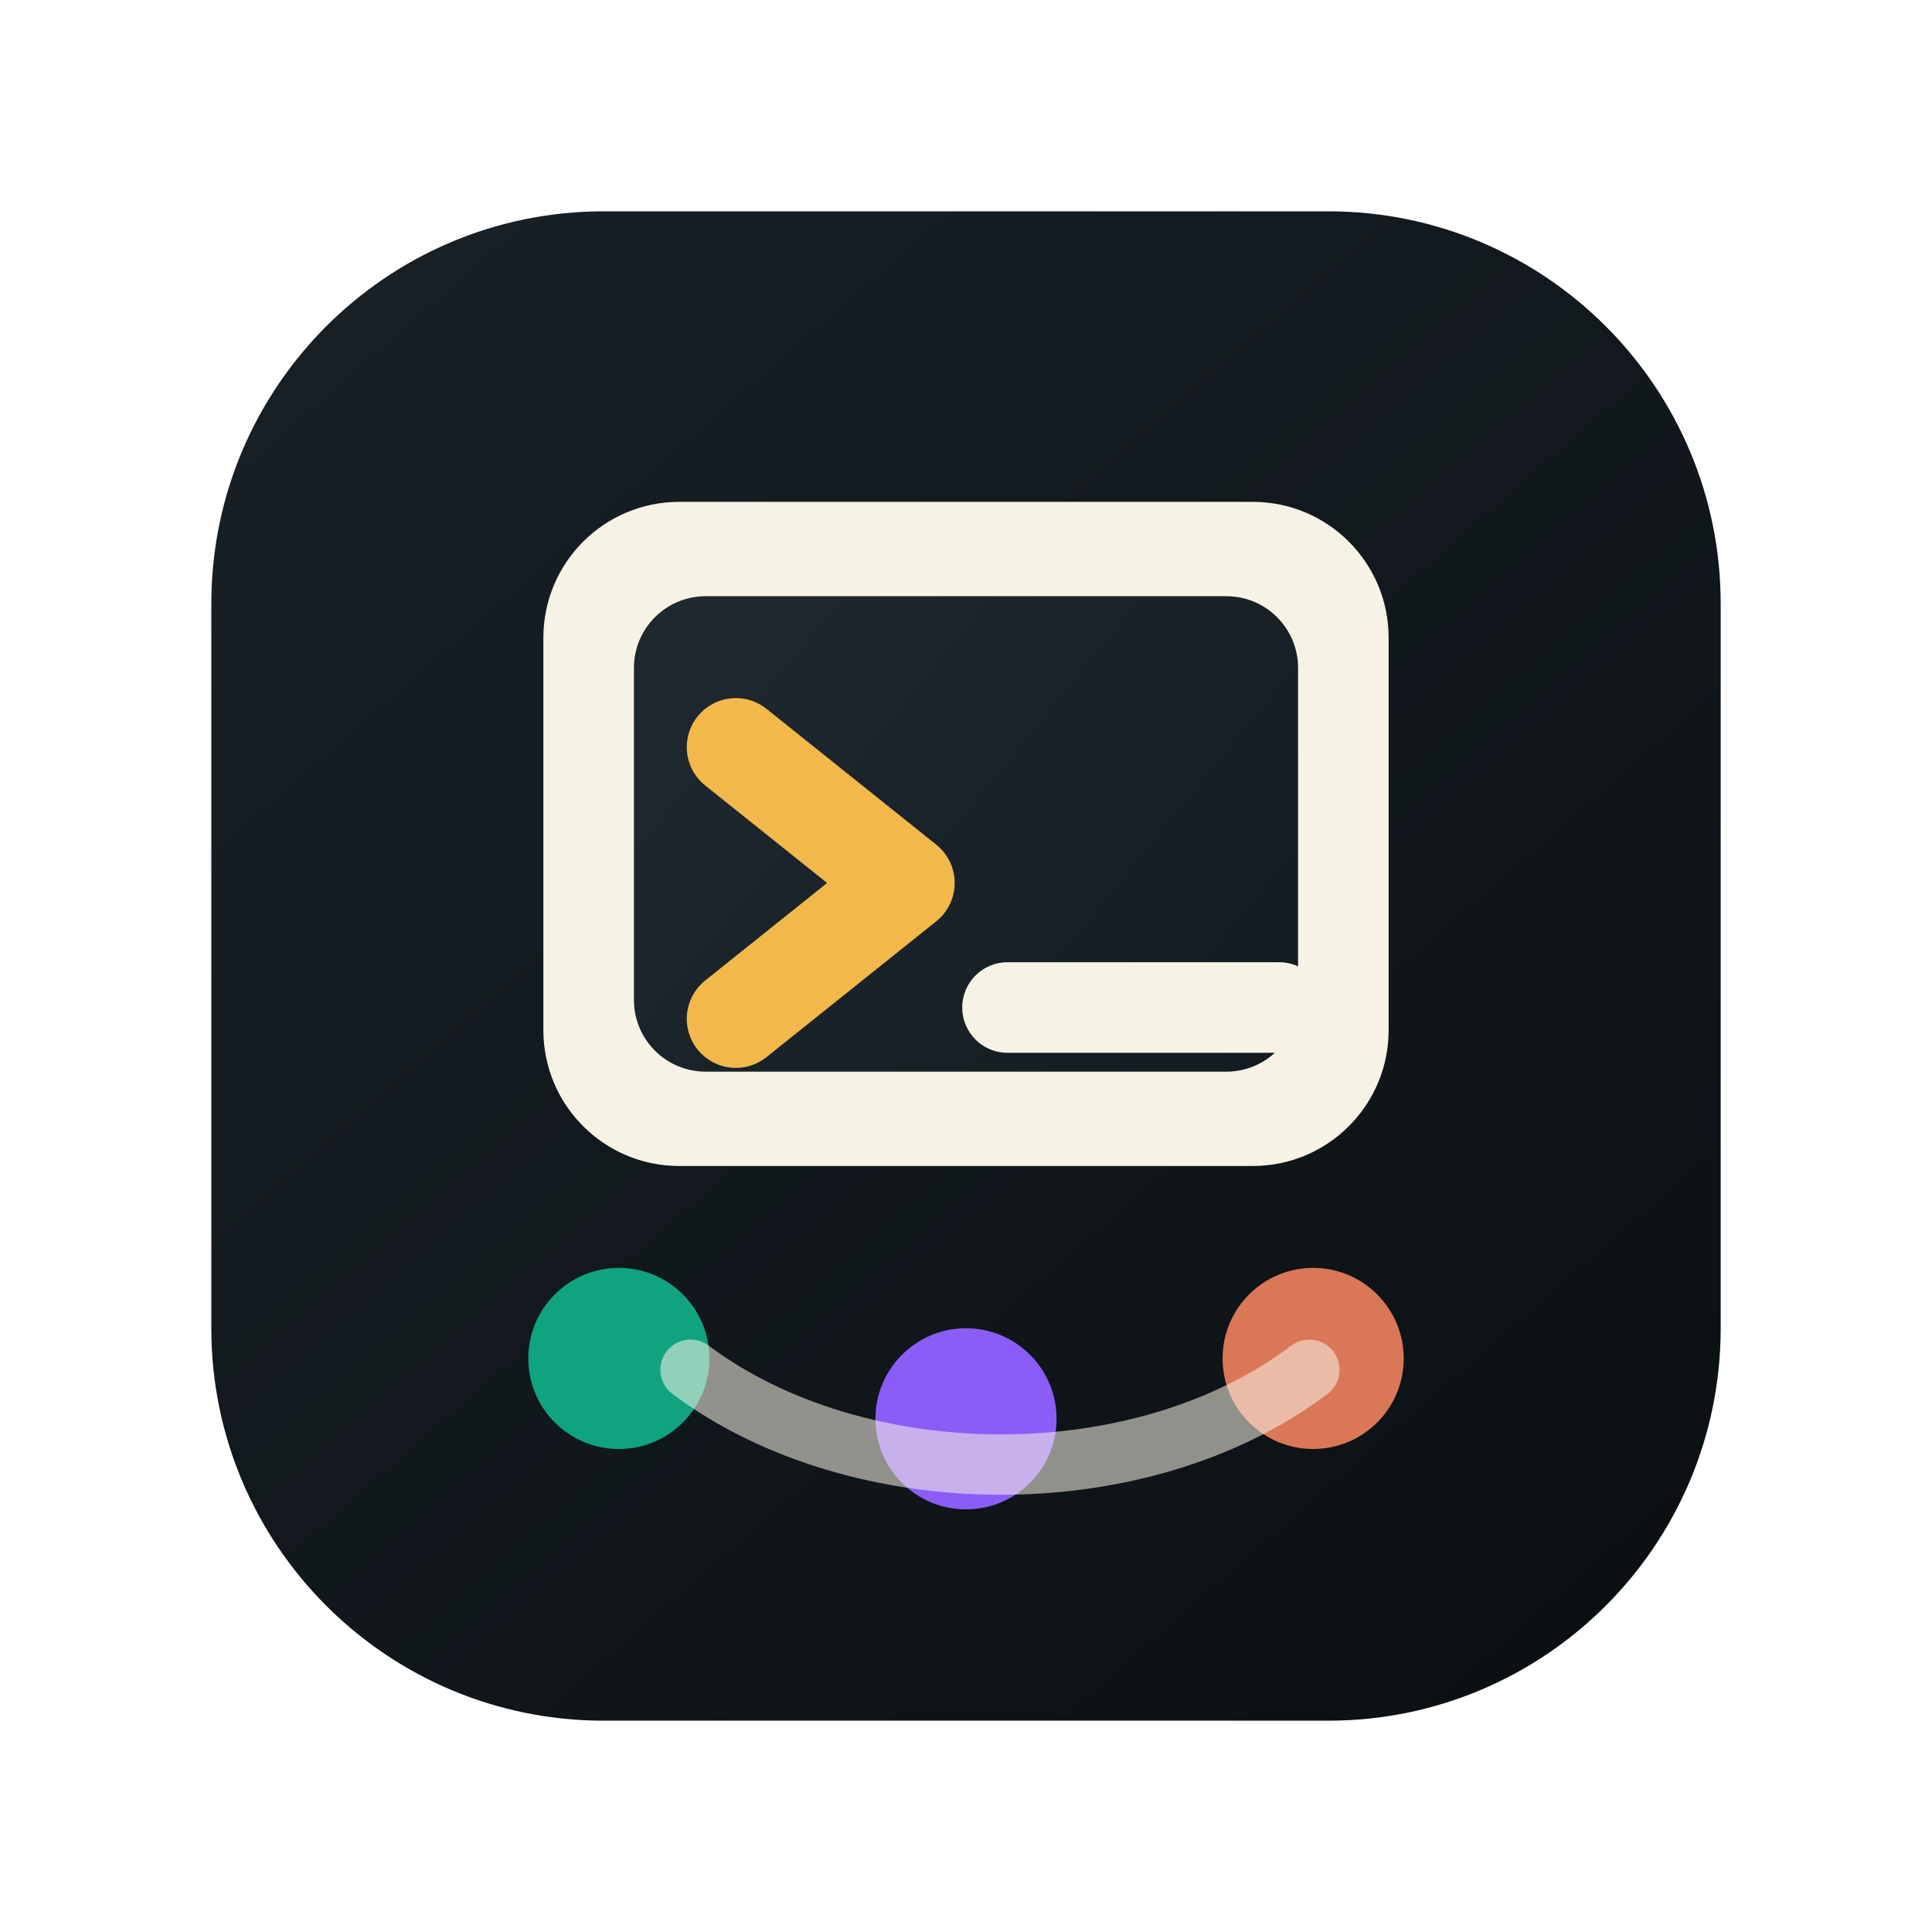
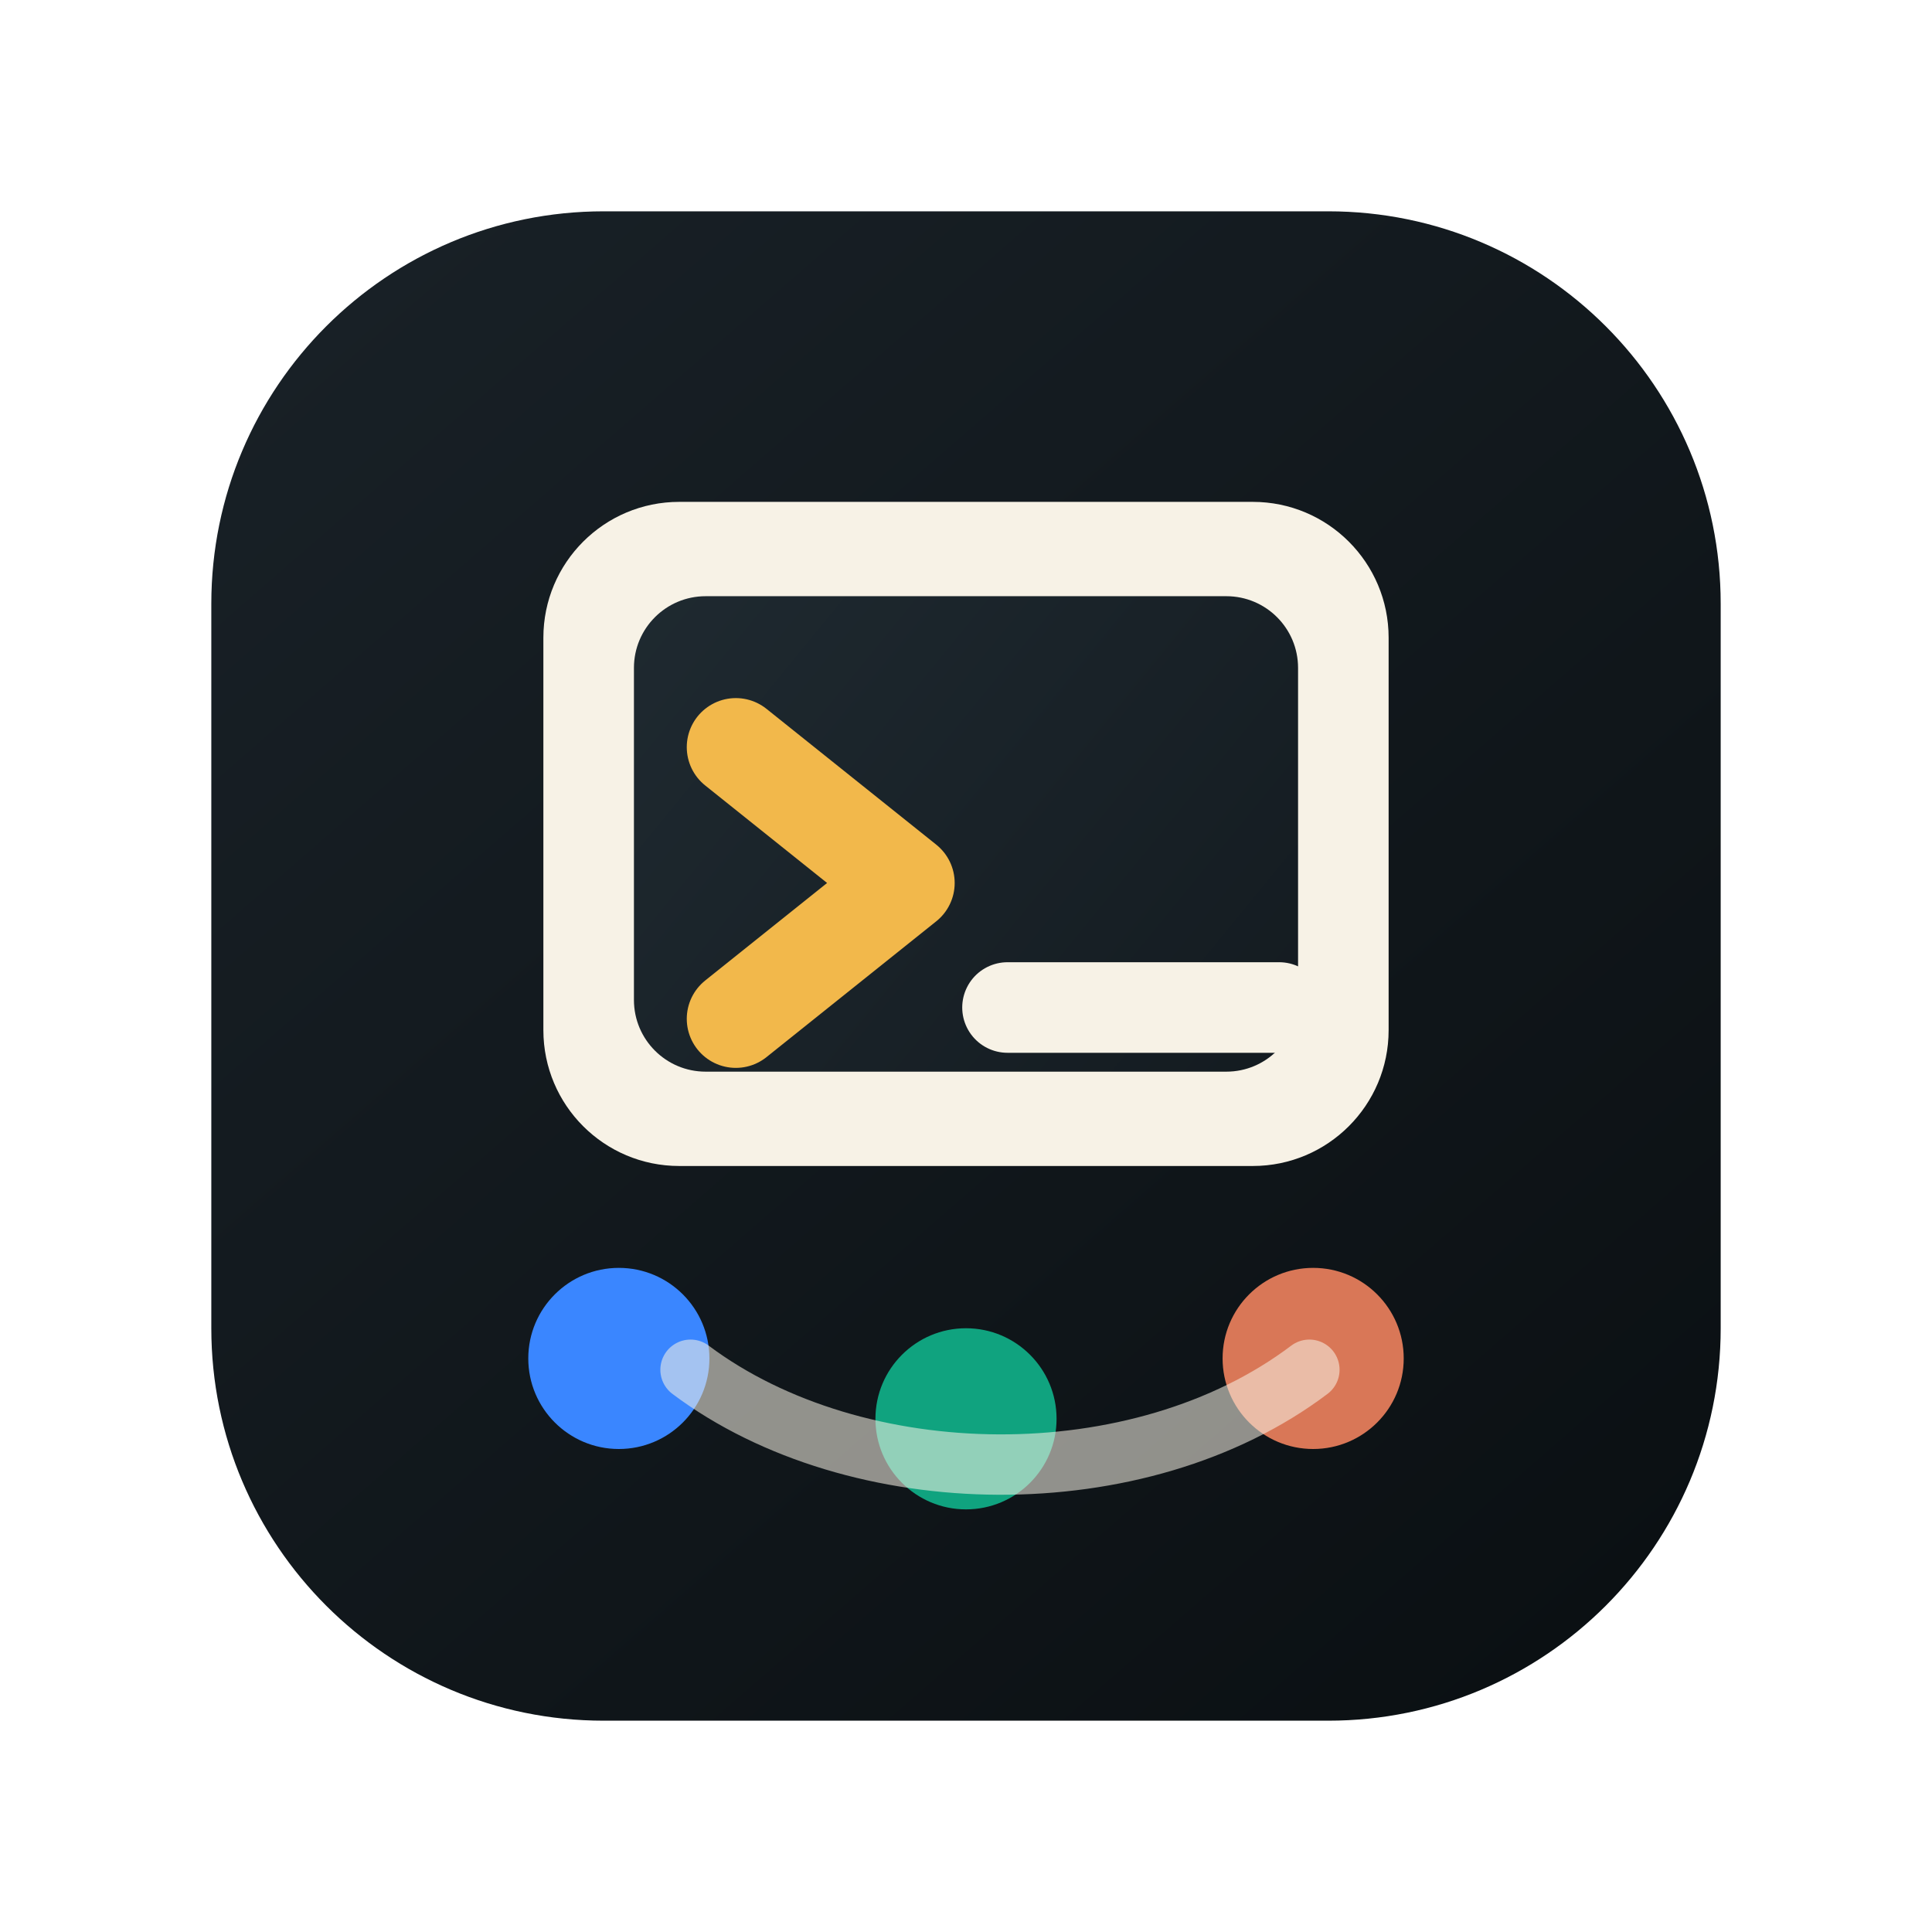
<svg xmlns="http://www.w3.org/2000/svg" viewBox="0 0 512 512" role="img" aria-labelledby="title desc">
  <defs>
    <linearGradient id="badge" x1="96" y1="72" x2="416" y2="440" gradientUnits="userSpaceOnUse">
      <stop offset="0" stop-color="#182026" />
      <stop offset="1" stop-color="#0b1013" />
    </linearGradient>
    <linearGradient id="screen" x1="152" y1="140" x2="360" y2="310" gradientUnits="userSpaceOnUse">
      <stop offset="0" stop-color="#202b32" />
      <stop offset="1" stop-color="#12191e" />
    </linearGradient>
  </defs>
  <rect x="56" y="56" width="400" height="400" rx="104" fill="url(#badge)" />
  <rect x="144" y="133" width="224" height="176" rx="36" fill="#f7f2e6" />
  <rect x="168" y="158" width="176" height="126" rx="19" fill="url(#screen)" />
  <path d="M195 198l45 36-45 36" fill="none" stroke="#f2b84b" stroke-width="26" stroke-linecap="round" stroke-linejoin="round" />
  <path d="M267 267h72" fill="none" stroke="#f7f2e6" stroke-width="24" stroke-linecap="round" />
-   <circle cx="164" cy="360" r="24" fill="#10a37f" />
-   <circle cx="256" cy="376" r="24" fill="#8b5cf6" />
+   <circle cx="164" cy="360" r="24" fill="#3a86ff" />
+   <circle cx="256" cy="376" r="24" fill="#10a37f" />
  <circle cx="348" cy="360" r="24" fill="#d97757" />
  <path d="M183 363c44 33 119 34 164 0" fill="none" stroke="#f7f2e6" stroke-width="16" stroke-linecap="round" opacity="0.56" />
</svg>
